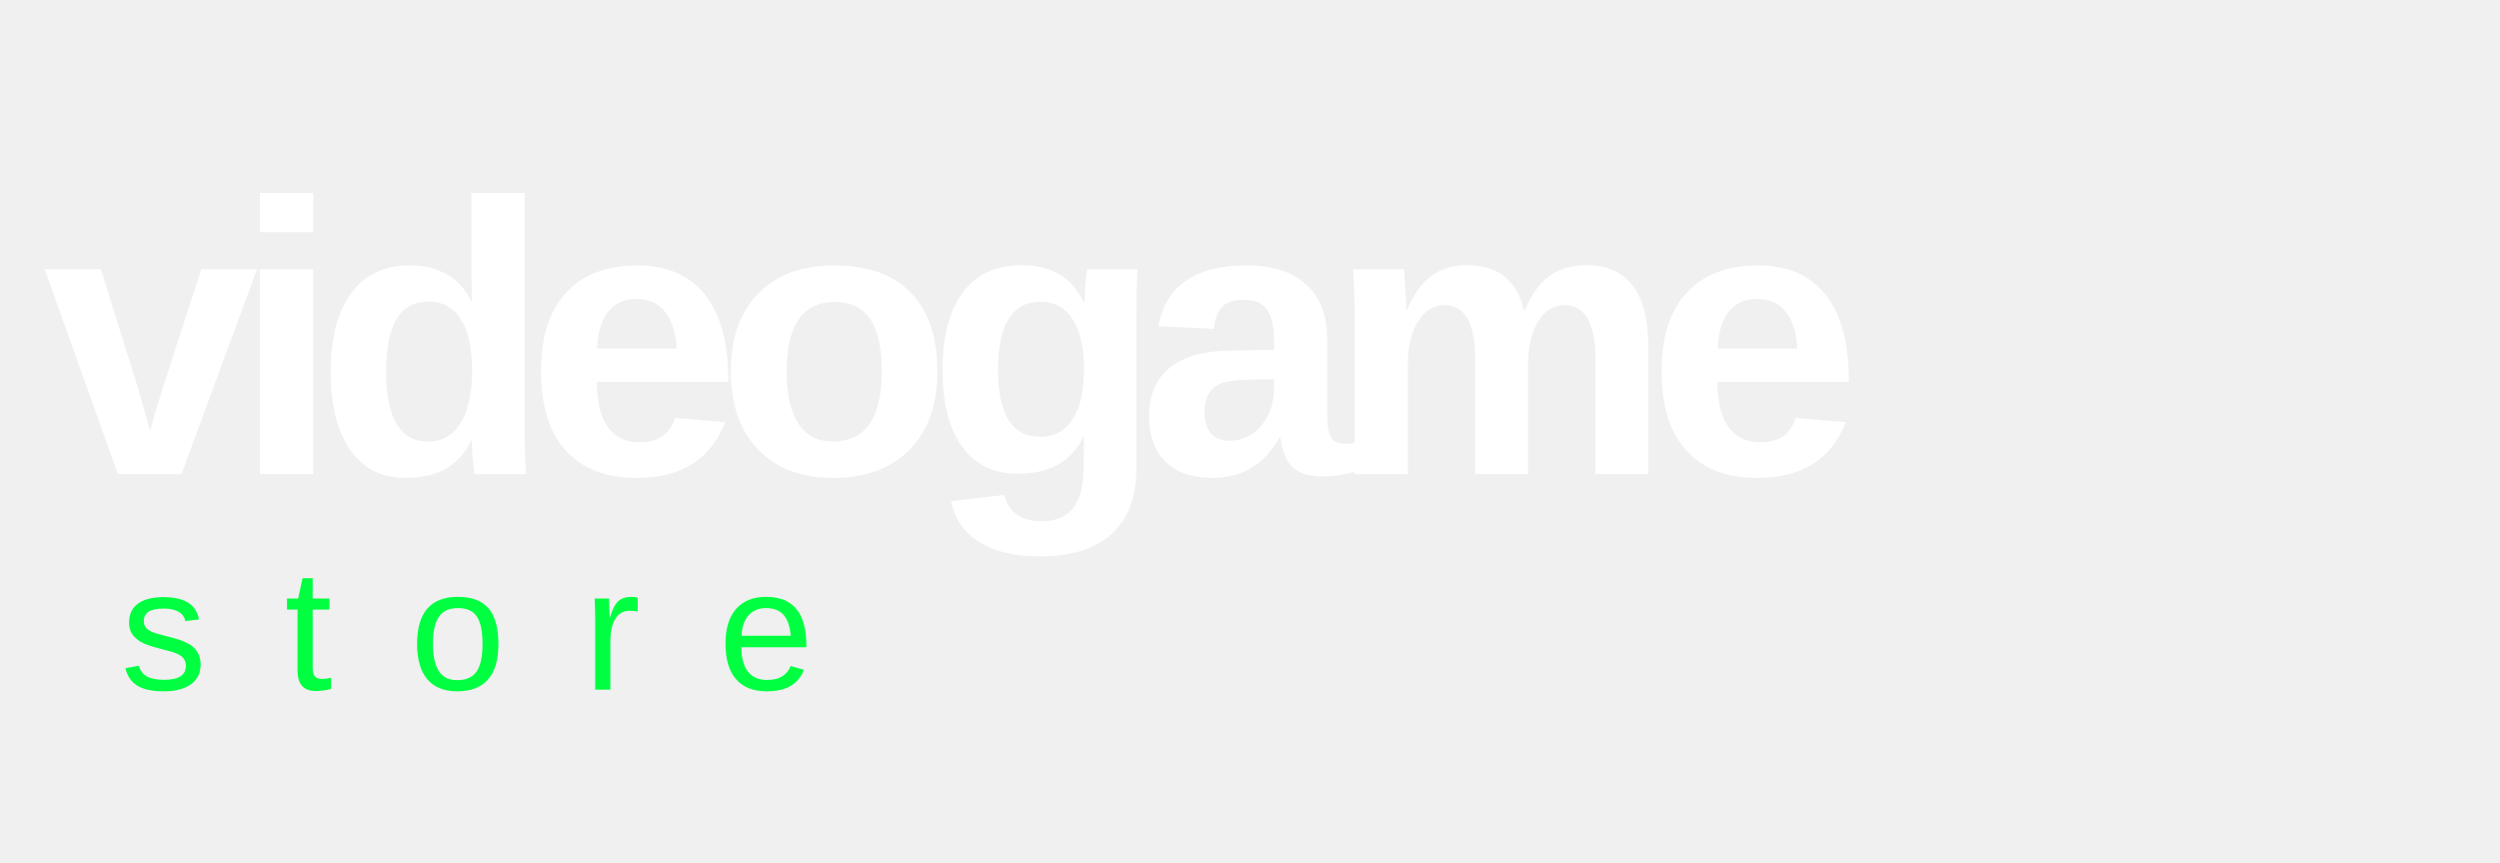
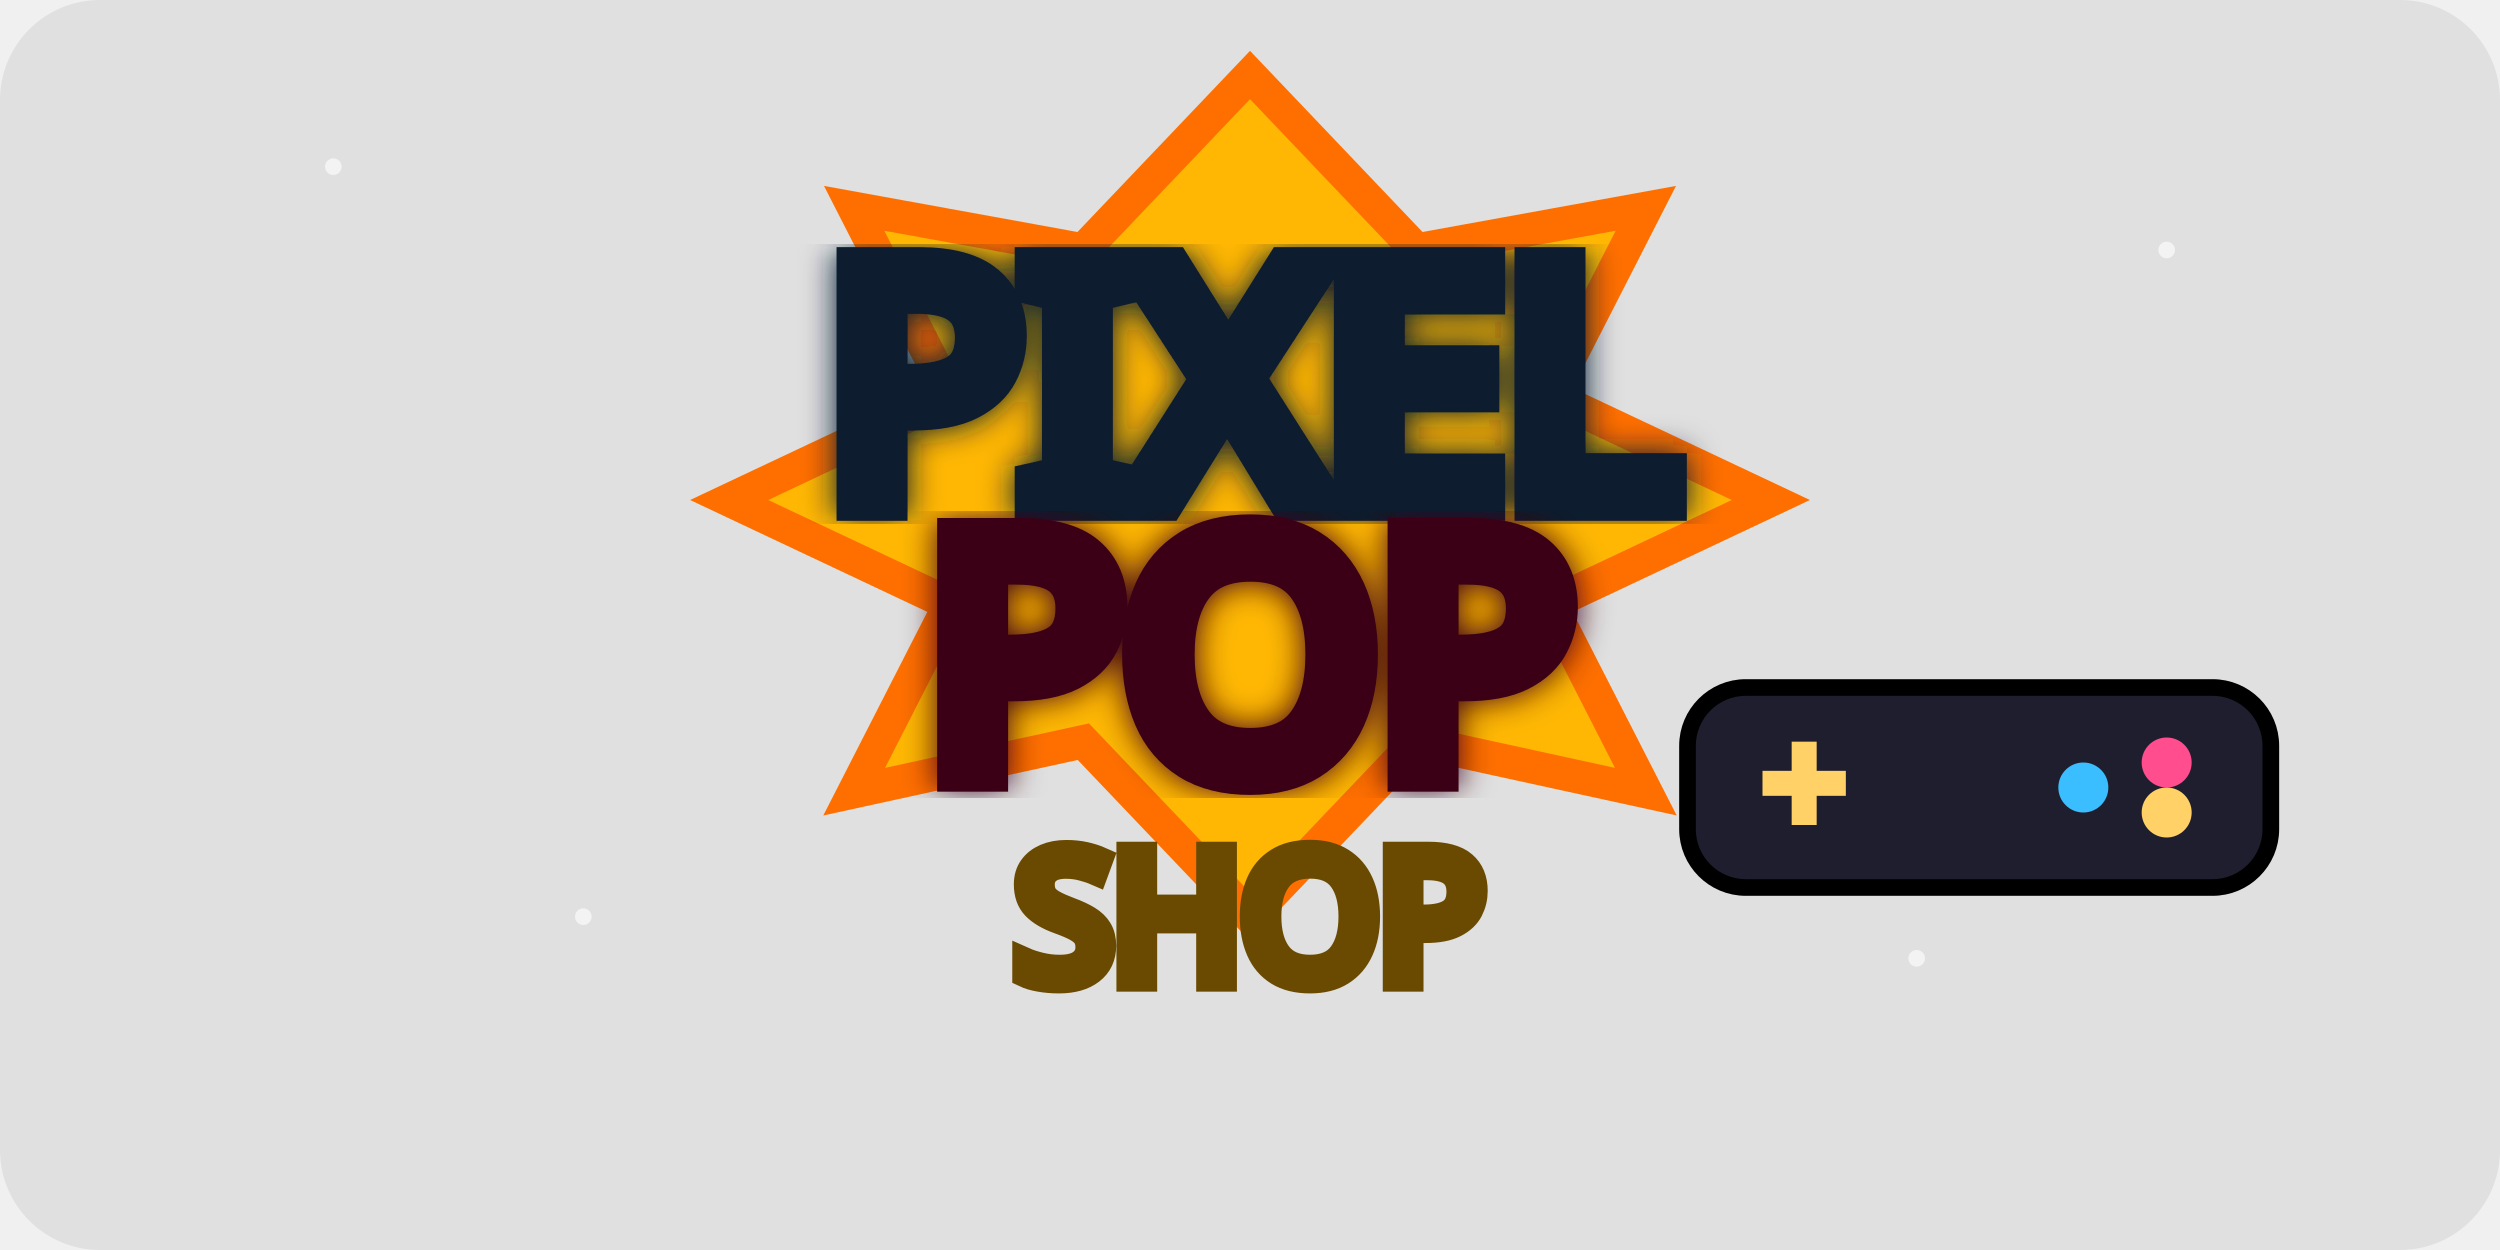
- <svg xmlns="http://www.w3.org/2000/svg" viewBox="0 0 580 200">
-   <style>
-     .easy-text {
-       font-family: 'Helvetica Neue', Arial, sans-serif;
-       font-size: 90px;
-       font-weight: 700;
-       fill: #ffffff;
-       letter-spacing: -6px;
-       text-shadow: 0 0 10px #00ff41;
-     }
-     .shop-text {
-       font-family: 'Helvetica Neue', Arial, sans-serif;
-       font-size: 40px;
-       font-weight: 300;
-       fill: #00ff41;
-       letter-spacing: 18px;
-     }
-   </style>
-   <text x="10" y="110" class="easy-text">videogame</text>
-   <text x="28" y="160" class="shop-text">store</text>
+ <svg xmlns="http://www.w3.org/2000/svg" width="600" height="300" viewBox="0 0 600 300">
+   <defs>
+     <filter id="glow">
+       <feGaussianBlur stdDeviation="4" result="blur" />
+       <feMerge>
+         <feMergeNode in="blur" />
+         <feMergeNode in="SourceGraphic" />
+       </feMerge>
+     </filter>
+   </defs>
+   <rect width="600" height="300" rx="24" fill="#00001111" />
+   <g fill="#ffffff" opacity="0.6">
+     <circle cx="80" cy="40" r="2" />
+     <circle cx="520" cy="60" r="2" />
+     <circle cx="460" cy="230" r="2" />
+     <circle cx="140" cy="220" r="2" />
+     <circle cx="300" cy="30" r="2" />
+   </g>
+   <polygon points="300,18 340,60 395,50 372,95 425,120 372,145 395,190 340,178 300,220 260,178 205,190 228,145 175,120 228,95 205,50 260,60" fill="#FFB703" stroke="#FF6F00" stroke-width="8" />
+   <text x="300" y="120" text-anchor="middle" font-size="78" font-family="Impact, Arial Black, sans-serif" fill="#3ABEFF" stroke="#0B1A2F" stroke-width="10" filter="url(#glow)">
+         PIXEL
+     </text>
+   <text x="300" y="185" text-anchor="middle" font-size="78" font-family="Impact, Arial Black, sans-serif" fill="#FF4D8D" stroke="#3A0018" stroke-width="10" filter="url(#glow)">
+         POP
+     </text>
+   <text x="300" y="235" text-anchor="middle" font-size="42" font-family="Impact, Arial Black, sans-serif" fill="#FFD166" stroke="#6A4A00" stroke-width="6">
+         SHOP
+     </text>
+   <g transform="translate(405 165)">
+     <rect width="140" height="48" rx="14" fill="#1E1E2F" stroke="#000" stroke-width="4" />
+     <rect x="18" y="20" width="20" height="6" fill="#FFD166" />
+     <rect x="25" y="13" width="6" height="20" fill="#FFD166" />
+     <circle cx="95" cy="24" r="6" fill="#3ABEFF" />
+     <circle cx="115" cy="18" r="6" fill="#FF4D8D" />
+     <circle cx="115" cy="30" r="6" fill="#FFD166" />
+   </g>
</svg>
